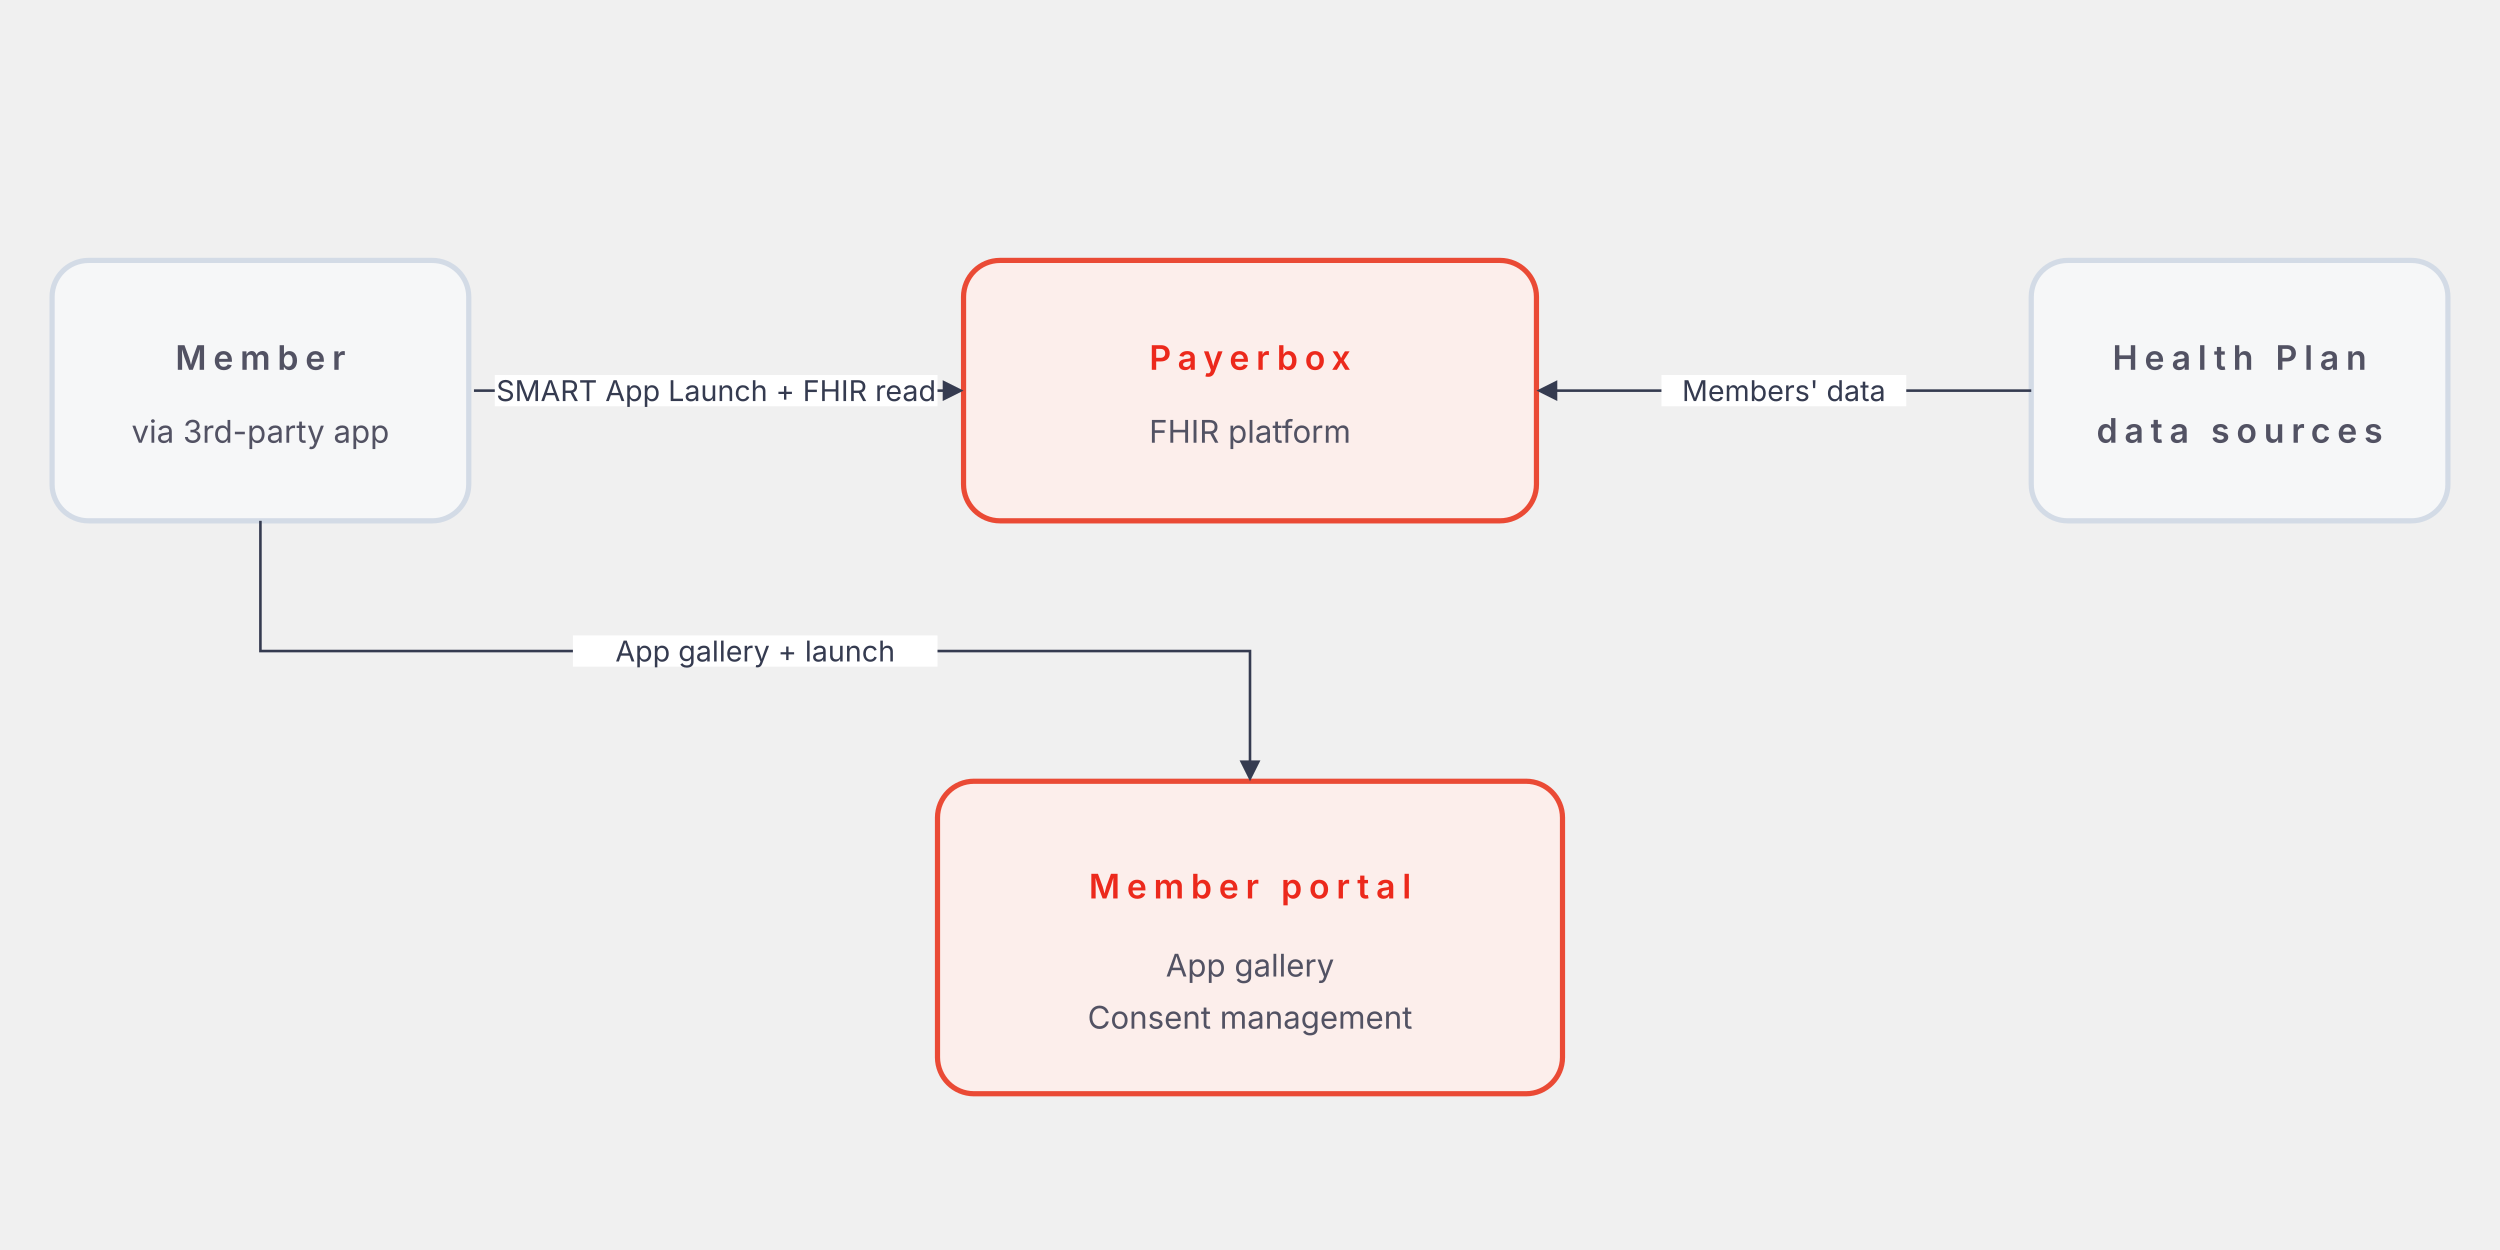
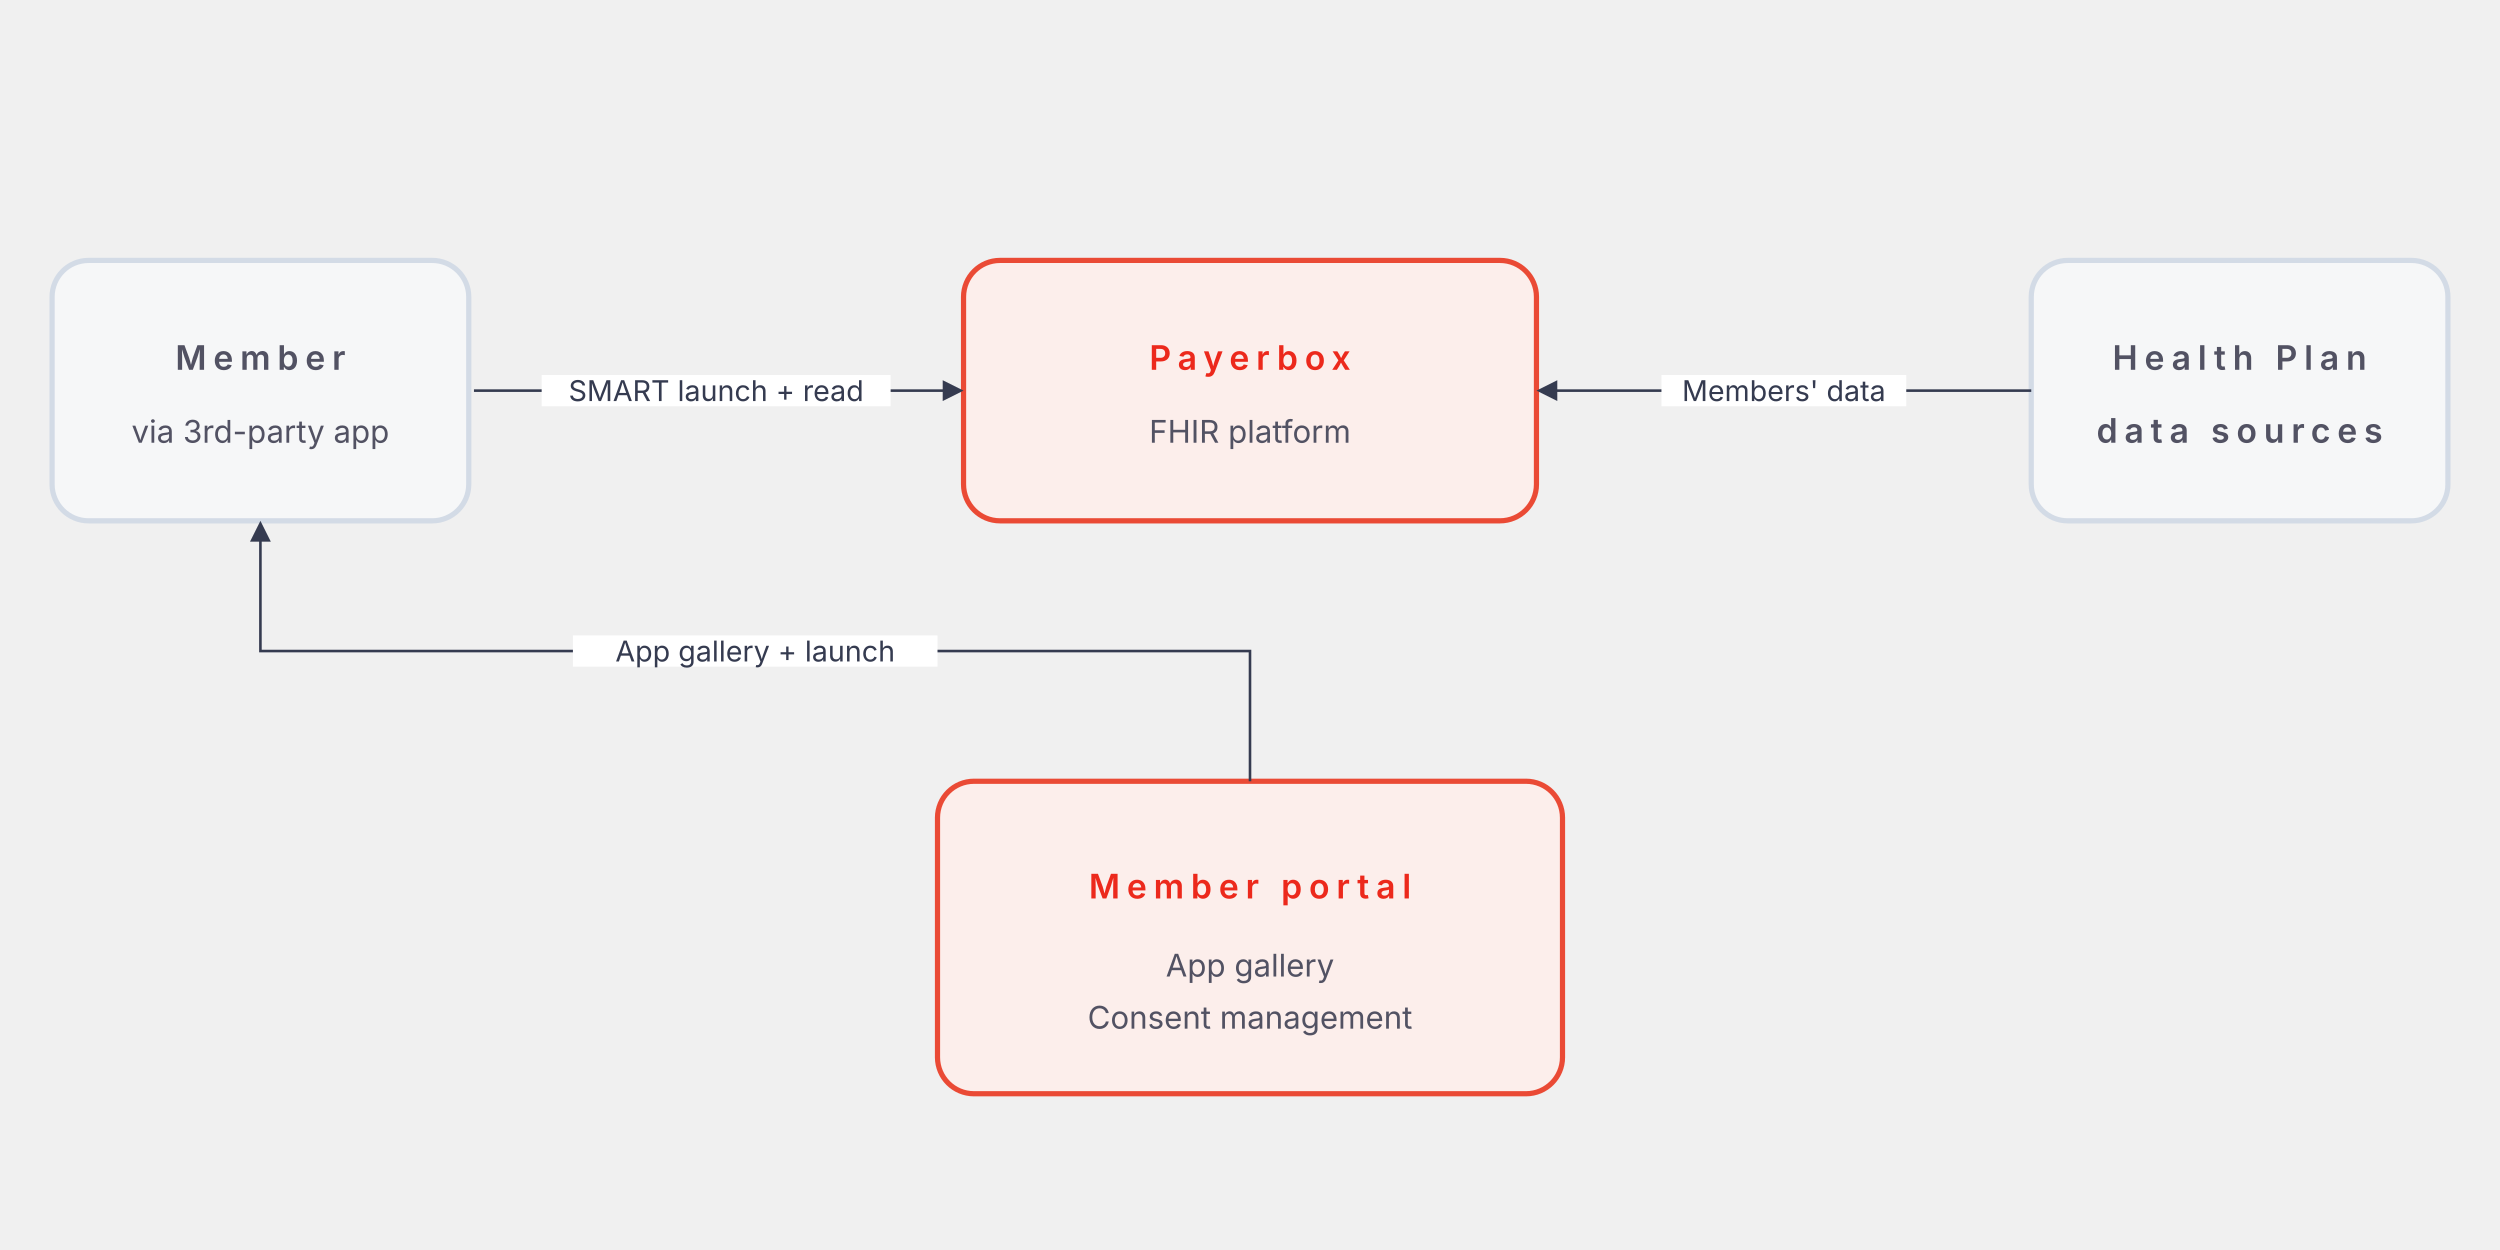
<svg xmlns="http://www.w3.org/2000/svg" viewBox="0 0 960 480" width="960" height="480" fill="none" preserveAspectRatio="xMidYMid meet" style="max-width:100%;height:auto;">
  <style>
    line, rect, polygon, path, circle, ellipse { vector-effect: non-scaling-stroke; }
    .d-group-title-red    { font: 600 13px/1.2 'Inter', system-ui, sans-serif; letter-spacing: 0.2em; text-transform: uppercase; fill: #EC291C; }
    .d-group-title-neutral{ font: 600 13px/1.2 'Inter', system-ui, sans-serif; letter-spacing: 0.2em; text-transform: uppercase; fill: #525263; }
    .d-card-title         { font: 400 14px/1.2 'Inter', system-ui, sans-serif; fill: #353B50; }
    .d-card-sub           { font: 400 12px/1.4 'Inter', system-ui, sans-serif; fill: #525263; }
    .d-conn-op            { font: 400 11px/1.2 'Inter', system-ui, sans-serif; fill: #353B50; }
  </style>
  <rect x="20" y="100" width="160" height="100" fill="#F6F7F8" stroke="#D3DBE6" stroke-width="2" rx="14" />
  <text x="100" y="142" text-anchor="middle" class="d-group-title-neutral">Member</text>
  <text x="100" y="170" text-anchor="middle" class="d-card-sub">via 3rd-party app</text>
  <rect x="370" y="100" width="220" height="100" fill="#FCEEEB" stroke="#EA4A35" stroke-width="2" rx="14" />
  <text x="480" y="142" text-anchor="middle" class="d-group-title-red">Payerbox</text>
  <text x="480" y="170" text-anchor="middle" class="d-card-sub">FHIR platform</text>
  <rect x="780" y="100" width="160" height="100" fill="#F6F7F8" stroke="#D3DBE6" stroke-width="2" rx="14" />
  <text x="860" y="142" text-anchor="middle" class="d-group-title-neutral">Health Plan</text>
  <text x="860" y="170" text-anchor="middle" class="d-group-title-neutral">data sources</text>
  <rect x="360" y="300" width="240" height="120" fill="#FCEEEB" stroke="#EA4A35" stroke-width="2" rx="14" />
  <text x="480" y="345" text-anchor="middle" class="d-group-title-red">Member portal</text>
  <text x="480" y="375" text-anchor="middle" class="d-card-sub">App gallery</text>
  <text x="480" y="395" text-anchor="middle" class="d-card-sub">Consent management</text>
  <line x1="780" y1="150" x2="592" y2="150" stroke="#353B50" stroke-width="1" />
  <polygon points="590,150 598,146 598,154" fill="#353B50" />
  <rect x="638" y="144" width="94" height="12" fill="#FFFFFF" />
  <text x="685" y="154" text-anchor="middle" class="d-conn-op">Members' data</text>
  <line x1="182" y1="150" x2="368" y2="150" stroke="#353B50" stroke-width="1" />
  <polygon points="370,150 362,146 362,154" fill="#353B50" />
-   <rect x="190" y="144" width="170" height="12" fill="#FFFFFF" />
-   <text x="275" y="154" text-anchor="middle" class="d-conn-op">SMART App Launch + FHIR read</text>
-   <path d="M 100 200 L 100 250 L 480 250 L 480 298" stroke="#353B50" stroke-width="1" fill="none" />
-   <polygon points="480,300 476,292 484,292" fill="#353B50" />
+   <rect x="208" y="144" width="134" height="12" fill="#FFFFFF" />
+   <text x="275" y="154" text-anchor="middle" class="d-conn-op">SMART launch + read</text>
+   <path d="M 480 300 L 480 250 L 100 250 L 100 202" stroke="#353B50" stroke-width="1" fill="none" />
+   <polygon points="100,200 96,208 104,208" fill="#353B50" />
  <rect x="220" y="244" width="140" height="12" fill="#FFFFFF" />
  <text x="290" y="254" text-anchor="middle" class="d-conn-op">App gallery + launch</text>
</svg>
